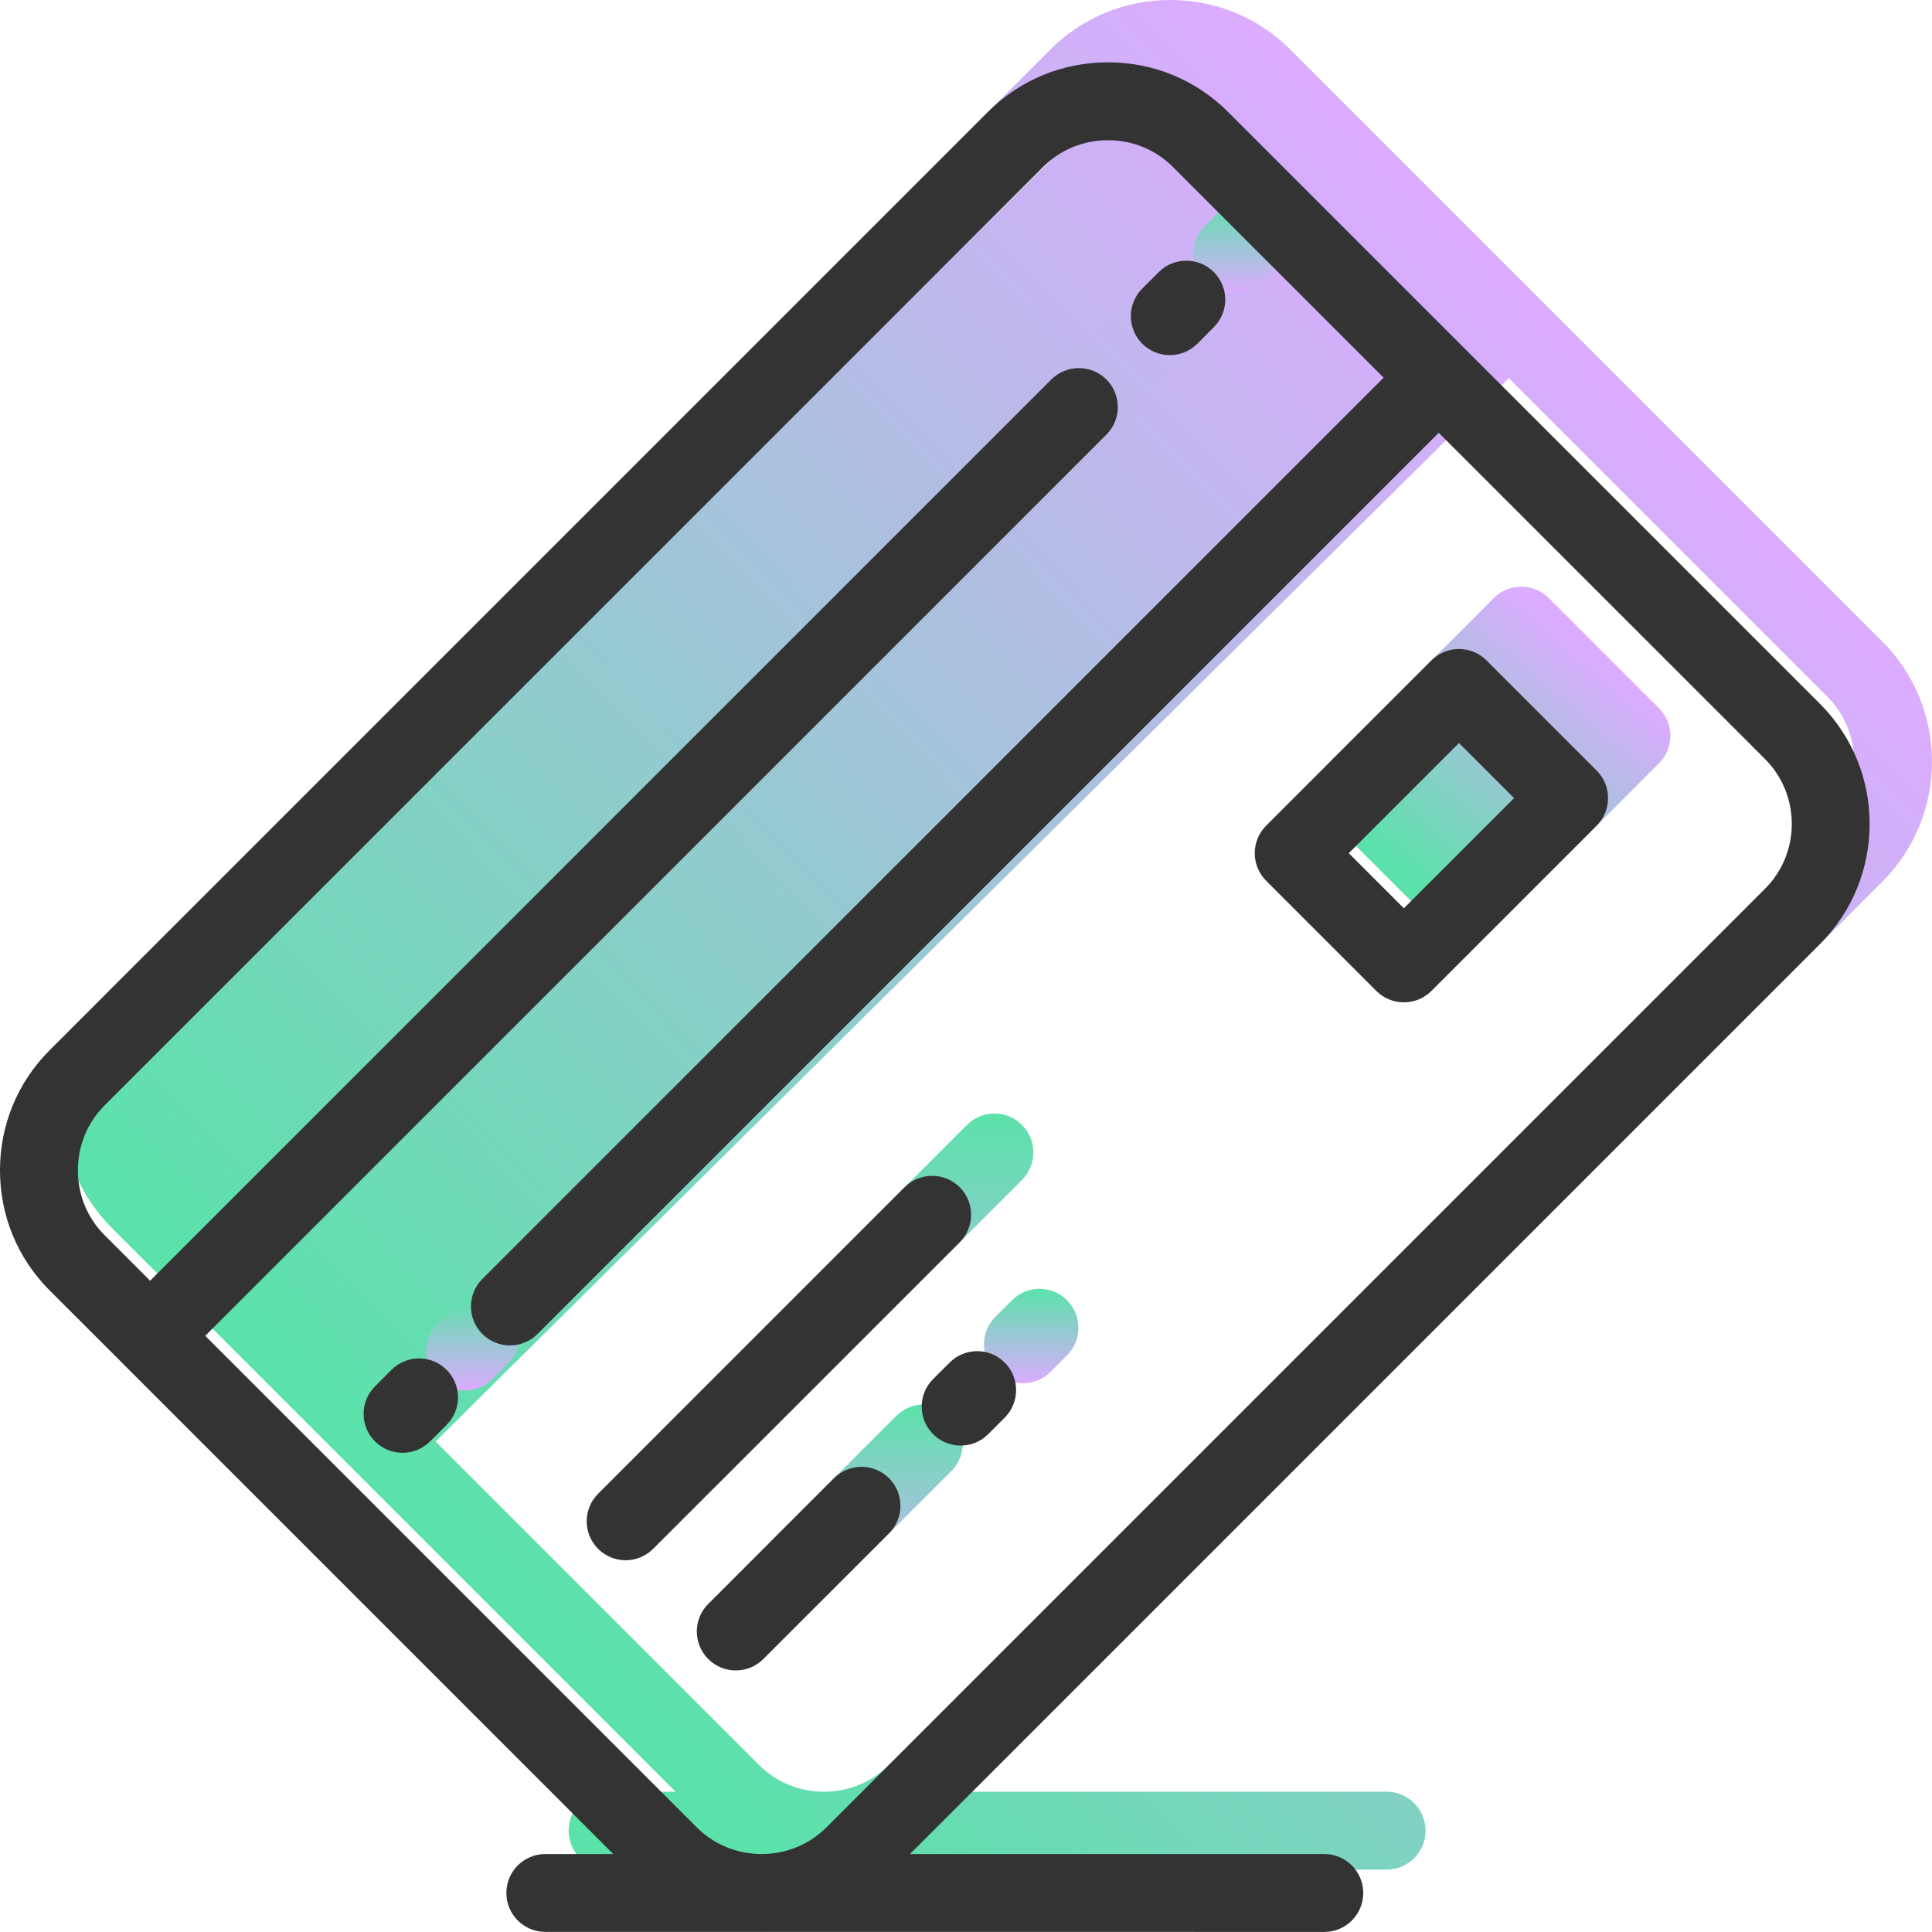
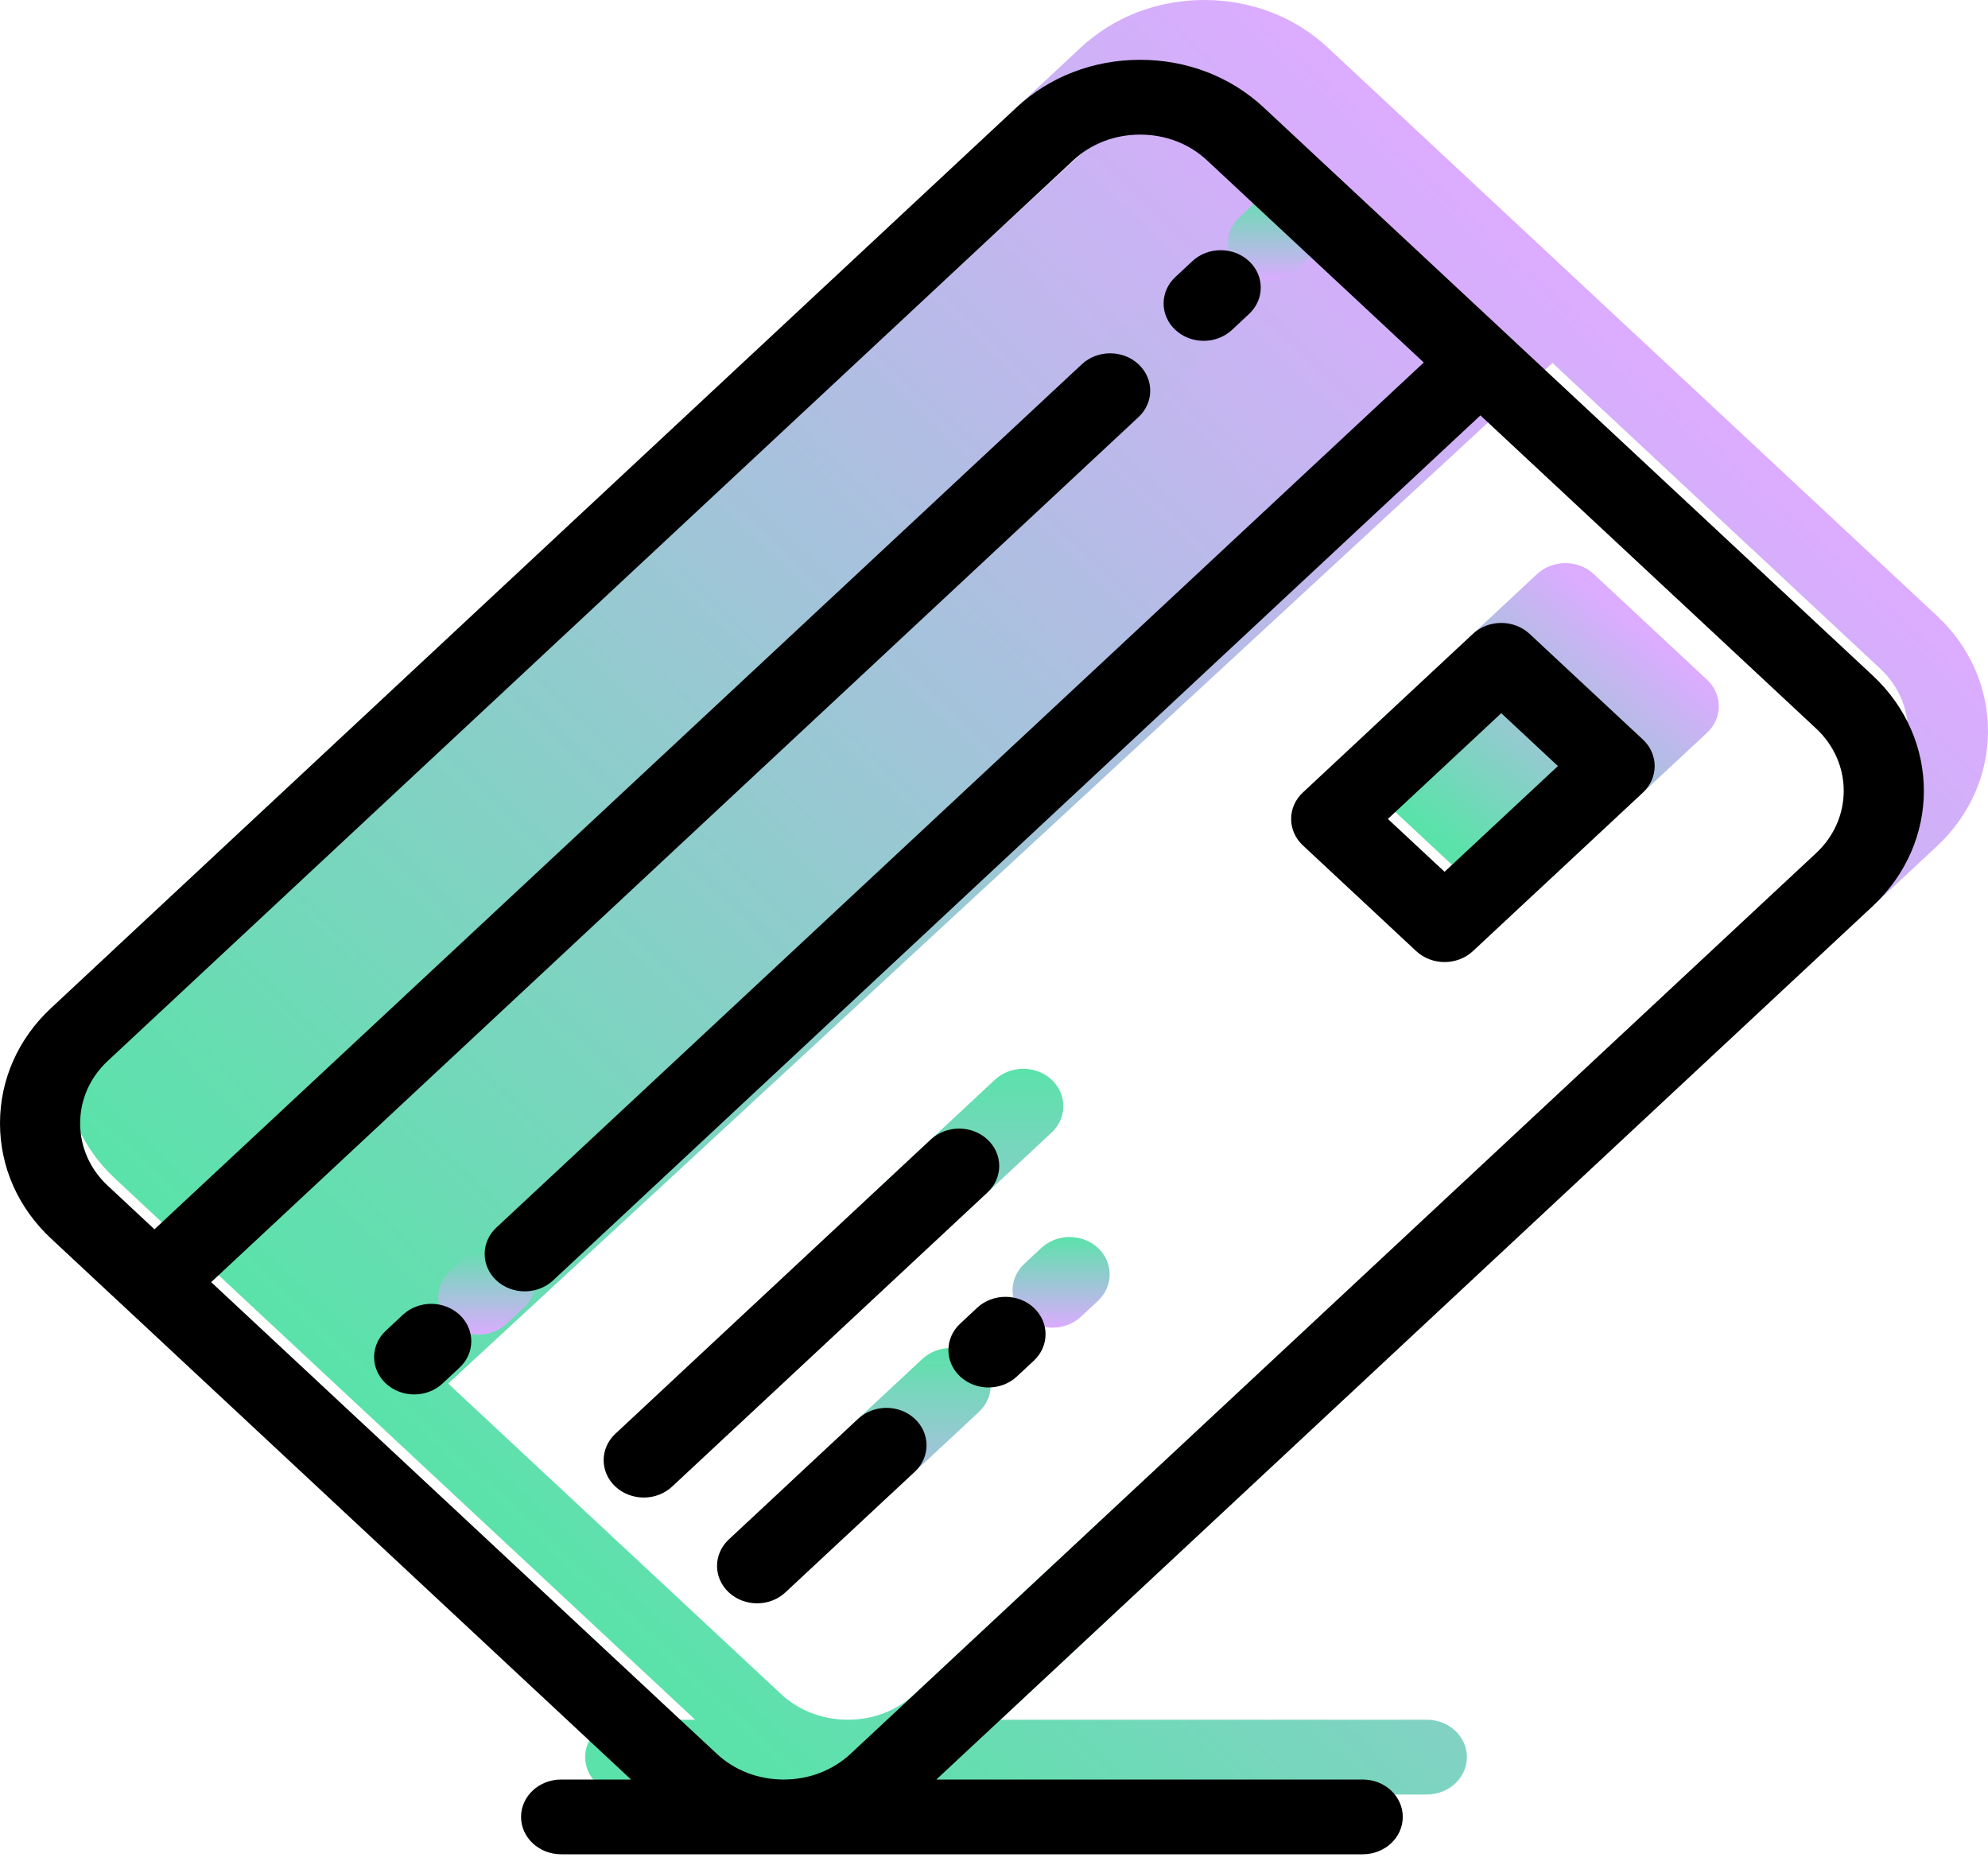
- <svg xmlns="http://www.w3.org/2000/svg" width="31" height="31" viewBox="0 0 31 31" fill="none">
-   <rect x="1.282" y="18.006" width="25.099" height="7.656" transform="rotate(-44.7358 1.28174 18.0059)" fill="url(#paint0_linear)" />
-   <path d="M30.204 10.295L20.704 0.795C20.191 0.282 19.507 0 18.778 0C18.049 0 17.366 0.282 16.853 0.795L1.795 15.853C1.282 16.366 1 17.049 1 17.778C1 18.507 1.282 19.191 1.795 19.704L2.967 20.875L10.84 28.749H9.75C9.405 28.749 9.125 29.028 9.125 29.374C9.125 29.719 9.405 29.998 9.75 29.998H13.218C13.219 29.998 13.22 29.999 13.22 29.999C13.221 29.999 13.222 29.998 13.223 29.998L22.249 29.999C22.594 29.999 22.874 29.719 22.874 29.374C22.874 29.029 22.594 28.749 22.249 28.749L15.601 28.749L30.204 14.146C31.265 13.084 31.265 11.356 30.204 10.295ZM29.32 13.262L14.262 28.32C13.986 28.596 13.617 28.748 13.223 28.749H13.218C12.824 28.748 12.455 28.596 12.179 28.32L4.293 20.434L18.753 5.973C18.997 5.729 18.997 5.333 18.753 5.089C18.509 4.845 18.114 4.845 17.869 5.089L3.409 19.55L2.679 18.82C2.402 18.544 2.25 18.174 2.25 17.778C2.25 17.383 2.402 17.013 2.679 16.736L17.736 1.679C18.013 1.402 18.383 1.25 18.778 1.25C19.174 1.25 19.544 1.402 19.82 1.679L23.201 5.06L8.74 19.521C8.496 19.765 8.496 20.161 8.74 20.405C8.863 20.527 9.022 20.588 9.182 20.588C9.342 20.588 9.502 20.527 9.624 20.405L24.085 5.944L29.32 11.178C29.894 11.753 29.894 12.688 29.32 13.262Z" fill="url(#paint1_linear)" />
-   <path d="M16.398 18.05C16.154 17.806 15.759 17.806 15.515 18.05L10.597 22.968C10.353 23.212 10.353 23.608 10.597 23.852C10.719 23.974 10.879 24.035 11.039 24.035C11.198 24.035 11.358 23.974 11.48 23.852L16.398 18.934C16.642 18.69 16.642 18.294 16.398 18.05Z" fill="url(#paint2_linear)" />
-   <path d="M14.381 22.719L12.364 24.736C12.12 24.98 12.12 25.376 12.364 25.62C12.486 25.742 12.646 25.803 12.806 25.803C12.966 25.803 13.126 25.742 13.248 25.62L15.265 23.603C15.509 23.359 15.509 22.963 15.265 22.719C15.021 22.475 14.626 22.475 14.381 22.719Z" fill="url(#paint3_linear)" />
-   <path d="M16.238 20.863L15.972 21.128C15.728 21.372 15.728 21.767 15.972 22.012C16.094 22.134 16.254 22.195 16.414 22.195C16.574 22.195 16.734 22.134 16.856 22.012L17.121 21.747C17.365 21.503 17.365 21.107 17.121 20.863C16.877 20.619 16.482 20.619 16.238 20.863Z" fill="url(#paint4_linear)" />
-   <path d="M24.852 9.597C24.735 9.479 24.576 9.414 24.41 9.414C24.244 9.414 24.085 9.479 23.968 9.597L21.316 12.248C21.199 12.366 21.133 12.524 21.133 12.69C21.133 12.856 21.199 13.015 21.316 13.132L23.084 14.9C23.206 15.022 23.366 15.083 23.526 15.083C23.686 15.083 23.846 15.022 23.968 14.9L26.619 12.248C26.863 12.004 26.863 11.608 26.619 11.364L24.852 9.597Z" fill="url(#paint5_linear)" />
-   <path d="M19.77 4.698C19.93 4.698 20.09 4.637 20.212 4.515L20.477 4.249C20.721 4.005 20.721 3.61 20.477 3.366C20.233 3.122 19.837 3.122 19.593 3.366L19.328 3.631C19.084 3.875 19.084 4.271 19.328 4.515C19.45 4.637 19.61 4.698 19.77 4.698Z" fill="url(#paint6_linear)" />
-   <path d="M7.282 20.98L7.017 21.245C6.773 21.489 6.773 21.884 7.017 22.128C7.139 22.25 7.299 22.311 7.459 22.311C7.619 22.311 7.779 22.25 7.901 22.128L8.166 21.863C8.41 21.619 8.41 21.224 8.166 20.98C7.922 20.735 7.526 20.735 7.282 20.98Z" fill="url(#paint7_linear)" />
-   <path d="M29.204 11.295L19.704 1.795C19.191 1.282 18.507 1 17.778 1C17.049 1 16.366 1.282 15.853 1.795L0.795 16.853C0.282 17.366 0 18.049 0 18.778C0 19.507 0.282 20.191 0.795 20.704L1.967 21.875C1.967 21.875 1.967 21.875 1.967 21.876C1.967 21.876 1.967 21.876 1.967 21.876L9.84 29.749H8.75C8.405 29.749 8.125 30.028 8.125 30.374C8.125 30.719 8.405 30.998 8.75 30.998H12.218C12.219 30.998 12.22 30.999 12.22 30.999C12.221 30.999 12.222 30.998 12.223 30.998L21.249 30.999C21.594 30.999 21.874 30.719 21.874 30.374C21.874 30.029 21.594 29.749 21.249 29.749L14.601 29.749L29.204 15.146C30.265 14.084 30.265 12.356 29.204 11.295ZM28.32 14.262L13.262 29.32C12.986 29.596 12.617 29.748 12.223 29.749H12.218C11.824 29.748 11.455 29.596 11.179 29.32L3.293 21.434L17.753 6.973C17.997 6.729 17.997 6.333 17.753 6.089C17.509 5.845 17.114 5.845 16.869 6.089L2.409 20.55L1.679 19.82C1.402 19.544 1.25 19.174 1.25 18.778C1.25 18.383 1.402 18.013 1.679 17.736L16.736 2.679C17.013 2.402 17.383 2.25 17.778 2.25C18.174 2.25 18.544 2.402 18.82 2.679L22.201 6.06L7.74 20.521C7.496 20.765 7.496 21.161 7.74 21.405C7.863 21.527 8.022 21.588 8.182 21.588C8.342 21.588 8.502 21.527 8.624 21.405L23.085 6.944L28.32 12.178C28.894 12.753 28.894 13.688 28.32 14.262Z" fill="#333333" />
-   <path d="M15.399 19.05C15.155 18.806 14.759 18.806 14.515 19.05L9.597 23.968C9.353 24.212 9.353 24.608 9.597 24.852C9.719 24.974 9.879 25.035 10.039 25.035C10.198 25.035 10.358 24.974 10.48 24.852L15.398 19.934C15.643 19.69 15.643 19.294 15.399 19.05Z" fill="#333333" />
-   <path d="M13.381 23.719L11.364 25.736C11.12 25.98 11.12 26.376 11.364 26.62C11.486 26.742 11.646 26.803 11.806 26.803C11.966 26.803 12.126 26.742 12.248 26.62L14.265 24.603C14.509 24.359 14.509 23.963 14.265 23.719C14.021 23.475 13.626 23.475 13.381 23.719Z" fill="#333333" />
-   <path d="M15.238 21.863L14.972 22.128C14.728 22.372 14.728 22.767 14.972 23.012C15.094 23.134 15.254 23.195 15.414 23.195C15.574 23.195 15.734 23.134 15.856 23.012L16.121 22.747C16.365 22.503 16.365 22.107 16.121 21.863C15.877 21.619 15.482 21.619 15.238 21.863Z" fill="#333333" />
-   <path d="M23.852 10.597C23.735 10.479 23.576 10.414 23.41 10.414C23.244 10.414 23.085 10.479 22.968 10.597L20.316 13.248C20.199 13.366 20.133 13.524 20.133 13.69C20.133 13.856 20.199 14.015 20.316 14.132L22.084 15.9C22.206 16.022 22.366 16.083 22.526 16.083C22.686 16.083 22.846 16.022 22.968 15.9L25.619 13.248C25.863 13.004 25.863 12.608 25.619 12.364L23.852 10.597ZM22.526 14.574L21.642 13.69L23.41 11.922L24.294 12.806L22.526 14.574Z" fill="#333333" />
-   <path d="M18.77 5.698C18.93 5.698 19.09 5.637 19.212 5.515L19.477 5.249C19.721 5.005 19.721 4.61 19.477 4.366C19.233 4.122 18.837 4.122 18.593 4.366L18.328 4.631C18.084 4.875 18.084 5.271 18.328 5.515C18.45 5.637 18.61 5.698 18.77 5.698Z" fill="#333333" />
-   <path d="M6.282 21.98L6.017 22.245C5.773 22.489 5.773 22.884 6.017 23.128C6.139 23.25 6.299 23.311 6.459 23.311C6.619 23.311 6.779 23.25 6.901 23.128L7.166 22.863C7.41 22.619 7.41 22.224 7.166 21.98C6.922 21.735 6.526 21.735 6.282 21.98Z" fill="#333333" />
+ <svg xmlns="http://www.w3.org/2000/svg" width="50" height="47" viewBox="0 0 50 47" fill="none">
+   <rect width="39.156" height="11.936" transform="matrix(0.734434 -0.67868 0.728158 0.685409 2.06732 27.0856)" fill="url(#paint0_linear)" />
+   <path d="M48.716 15.486L33.394 1.196C32.567 0.425 31.464 0 30.288 0C29.112 0 28.009 0.425 27.182 1.196L2.896 23.847C2.068 24.618 1.613 25.647 1.613 26.743C1.613 27.84 2.068 28.869 2.896 29.64L4.785 31.402L17.484 43.246H15.726C15.169 43.246 14.717 43.667 14.717 44.186C14.717 44.705 15.169 45.126 15.726 45.126H21.319C21.321 45.126 21.322 45.126 21.323 45.126C21.325 45.126 21.326 45.126 21.327 45.126L35.886 45.126C36.443 45.126 36.894 44.705 36.894 44.186C36.894 43.667 36.443 43.246 35.886 43.246L25.163 43.246L48.716 21.279C50.428 19.682 50.428 17.083 48.716 15.486ZM47.29 19.95L23.003 42.6C22.558 43.016 21.963 43.245 21.327 43.246H21.319C20.683 43.245 20.088 43.016 19.643 42.6L6.924 30.738L30.247 8.985C30.641 8.618 30.641 8.022 30.247 7.655C29.854 7.288 29.215 7.288 28.822 7.655L5.498 29.408L4.321 28.311C3.875 27.894 3.629 27.338 3.629 26.743C3.629 26.149 3.875 25.592 4.321 25.176L28.607 2.526C29.054 2.109 29.65 1.88 30.288 1.88C30.925 1.88 31.522 2.109 31.968 2.526L37.422 7.612L14.098 29.365C13.704 29.732 13.704 30.327 14.098 30.694C14.294 30.878 14.552 30.97 14.81 30.97C15.068 30.97 15.326 30.878 15.523 30.694L38.847 8.941L47.29 16.815C48.217 17.68 48.216 19.086 47.29 19.95Z" fill="url(#paint1_linear)" />
+   <path d="M26.449 27.152C26.055 26.785 25.417 26.785 25.023 27.152L17.091 34.55C16.698 34.917 16.698 35.512 17.091 35.879C17.288 36.063 17.546 36.155 17.804 36.155C18.062 36.155 18.32 36.063 18.517 35.879L26.449 28.481C26.843 28.114 26.843 27.519 26.449 27.152Z" fill="url(#paint2_linear)" />
+   <path d="M23.196 34.175L19.942 37.209C19.549 37.576 19.549 38.172 19.942 38.539C20.139 38.722 20.397 38.814 20.655 38.814C20.913 38.814 21.171 38.722 21.368 38.539L24.621 35.505C25.015 35.138 25.015 34.542 24.621 34.175C24.228 33.808 23.59 33.808 23.196 34.175Z" fill="url(#paint3_linear)" />
+   <path d="M26.189 31.383L25.762 31.782C25.368 32.149 25.368 32.744 25.762 33.111C25.958 33.295 26.216 33.387 26.474 33.387C26.732 33.387 26.99 33.295 27.187 33.111L27.615 32.713C28.008 32.346 28.008 31.75 27.615 31.383C27.221 31.016 26.583 31.016 26.189 31.383Z" fill="url(#paint4_linear)" />
+   <path d="M40.084 14.436C39.895 14.26 39.638 14.161 39.371 14.161C39.104 14.161 38.847 14.26 38.658 14.436L34.381 18.425C34.192 18.601 34.086 18.84 34.086 19.09C34.086 19.339 34.192 19.578 34.381 19.754L37.233 22.413C37.429 22.597 37.687 22.689 37.945 22.689C38.203 22.689 38.461 22.597 38.658 22.413L42.935 18.425C43.328 18.058 43.328 17.462 42.935 17.095L40.084 14.436Z" fill="url(#paint5_linear)" />
+   <path d="M31.887 7.067C32.145 7.067 32.403 6.975 32.6 6.791L33.028 6.392C33.421 6.025 33.421 5.43 33.027 5.063C32.634 4.695 31.995 4.696 31.602 5.063L31.174 5.462C30.781 5.829 30.781 6.424 31.174 6.791C31.371 6.975 31.629 7.067 31.887 7.067Z" fill="url(#paint6_linear)" />
+   <path d="M11.746 31.558L11.318 31.957C10.925 32.324 10.925 32.919 11.318 33.287C11.515 33.47 11.773 33.562 12.031 33.562C12.289 33.562 12.547 33.47 12.744 33.287L13.171 32.888C13.565 32.521 13.565 31.925 13.171 31.558C12.778 31.191 12.14 31.191 11.746 31.558Z" fill="url(#paint7_linear)" />
+   <path d="M47.103 16.99L31.781 2.701C30.954 1.929 29.851 1.504 28.675 1.504C27.499 1.504 26.396 1.929 25.569 2.7L1.283 25.351C0.456 26.122 0 27.151 0 28.248C0 29.344 0.456 30.373 1.283 31.145L3.172 32.907C3.172 32.907 3.172 32.907 3.172 32.907C3.173 32.907 3.173 32.907 3.173 32.907L15.871 44.75H14.113C13.556 44.75 13.105 45.171 13.105 45.69C13.105 46.209 13.556 46.63 14.113 46.63H19.706C19.708 46.63 19.709 46.63 19.71 46.63C19.712 46.63 19.713 46.63 19.714 46.63L34.273 46.63C34.83 46.63 35.281 46.21 35.281 45.69C35.281 45.171 34.83 44.75 34.273 44.75L23.55 44.75L47.103 22.784C48.815 21.186 48.815 18.587 47.103 16.99ZM45.677 21.454L21.391 44.105C20.945 44.52 20.35 44.749 19.714 44.75H19.706C19.07 44.749 18.475 44.52 18.03 44.105L5.311 32.242L28.634 10.489C29.028 10.122 29.028 9.527 28.634 9.16C28.241 8.793 27.602 8.793 27.209 9.16L3.885 30.913L2.708 29.815C2.262 29.399 2.016 28.842 2.016 28.248C2.016 27.654 2.262 27.097 2.708 26.681L26.994 4.03C27.441 3.614 28.038 3.385 28.675 3.385C29.312 3.385 29.909 3.614 30.355 4.03L35.809 9.116L12.485 30.869C12.091 31.236 12.091 31.831 12.485 32.199C12.681 32.382 12.94 32.474 13.197 32.474C13.455 32.474 13.713 32.382 13.91 32.199L37.234 10.446L45.677 18.32C46.603 19.184 46.603 20.59 45.677 21.454Z" fill="black" />
+   <path d="M24.836 28.656C24.442 28.289 23.804 28.289 23.41 28.656L15.478 36.054C15.084 36.421 15.084 37.017 15.478 37.384C15.675 37.567 15.933 37.659 16.191 37.659C16.449 37.659 16.707 37.567 16.904 37.384L24.836 29.986C25.23 29.619 25.23 29.023 24.836 28.656Z" fill="black" />
+   <path d="M21.583 35.679L18.329 38.714C17.936 39.081 17.936 39.676 18.329 40.043C18.526 40.227 18.784 40.319 19.042 40.319C19.3 40.319 19.558 40.227 19.755 40.043L23.008 37.009C23.402 36.642 23.402 36.047 23.008 35.679C22.615 35.312 21.977 35.312 21.583 35.679Z" fill="black" />
+   <path d="M24.576 32.887L24.149 33.286C23.755 33.653 23.755 34.248 24.149 34.616C24.346 34.799 24.604 34.891 24.861 34.891C25.119 34.891 25.377 34.799 25.574 34.616L26.002 34.217C26.395 33.85 26.395 33.255 26.002 32.888C25.608 32.52 24.97 32.52 24.576 32.887Z" fill="black" />
+   <path d="M38.47 15.94C38.281 15.764 38.025 15.665 37.758 15.665C37.49 15.665 37.234 15.764 37.045 15.94L32.768 19.929C32.579 20.105 32.473 20.345 32.473 20.594C32.473 20.843 32.579 21.082 32.768 21.259L35.619 23.918C35.816 24.101 36.074 24.193 36.332 24.193C36.59 24.193 36.848 24.101 37.045 23.918L41.322 19.929C41.715 19.562 41.715 18.967 41.322 18.599L38.47 15.94ZM36.332 21.923L34.906 20.594L37.758 17.935L39.183 19.264L36.332 21.923Z" fill="black" />
+   <path d="M30.274 8.571C30.532 8.571 30.79 8.479 30.987 8.295L31.414 7.896C31.808 7.529 31.808 6.934 31.414 6.567C31.02 6.2 30.382 6.2 29.989 6.567L29.561 6.966C29.167 7.333 29.168 7.929 29.561 8.296C29.758 8.479 30.016 8.571 30.274 8.571Z" fill="black" />
+   <path d="M10.133 33.063L9.705 33.462C9.311 33.829 9.311 34.424 9.705 34.791C9.902 34.975 10.16 35.066 10.418 35.066C10.676 35.066 10.934 34.975 11.13 34.791L11.558 34.392C11.952 34.025 11.952 33.43 11.558 33.063C11.164 32.696 10.526 32.696 10.133 33.063Z" fill="black" />
  <defs>
-     <linearGradient id="paint0_linear" x1="0.739" y1="21.837" x2="26.365" y2="22.076" gradientUnits="userSpaceOnUse">
+     <linearGradient id="paint0_linear" x1="-0.847" y1="5.973" x2="39.13" y2="6.346" gradientUnits="userSpaceOnUse">
      <stop stop-color="#5BE2AA" />
      <stop offset="1" stop-color="#DBACFF" />
    </linearGradient>
-     <linearGradient id="paint1_linear" x1="6.5" y1="24" x2="25" y2="5.5" gradientUnits="userSpaceOnUse">
+     <linearGradient id="paint1_linear" x1="10.484" y1="36.102" x2="38.245" y2="6.336" gradientUnits="userSpaceOnUse">
      <stop stop-color="#5BE2AA" />
      <stop offset="1" stop-color="#DBACFF" />
    </linearGradient>
-     <linearGradient id="paint2_linear" x1="13.498" y1="17.867" x2="13.498" y2="24.035" gradientUnits="userSpaceOnUse">
+     <linearGradient id="paint2_linear" x1="21.77" y1="26.877" x2="21.77" y2="36.155" gradientUnits="userSpaceOnUse">
      <stop stop-color="#5BE2AA" />
      <stop offset="1" stop-color="#DBACFF" />
    </linearGradient>
-     <linearGradient id="paint3_linear" x1="13.815" y1="22.536" x2="13.815" y2="25.803" gradientUnits="userSpaceOnUse">
+     <linearGradient id="paint3_linear" x1="22.282" y1="33.9" x2="22.282" y2="38.814" gradientUnits="userSpaceOnUse">
      <stop stop-color="#5BE2AA" />
      <stop offset="1" stop-color="#DBACFF" />
    </linearGradient>
-     <linearGradient id="paint4_linear" x1="16.547" y1="20.68" x2="16.547" y2="22.195" gradientUnits="userSpaceOnUse">
+     <linearGradient id="paint4_linear" x1="26.688" y1="31.108" x2="26.688" y2="33.387" gradientUnits="userSpaceOnUse">
      <stop stop-color="#5BE2AA" />
      <stop offset="1" stop-color="#DBACFF" />
    </linearGradient>
-     <linearGradient id="paint5_linear" x1="22.5" y1="14" x2="25.5" y2="10.5" gradientUnits="userSpaceOnUse">
+     <linearGradient id="paint5_linear" x1="36.29" y1="21.06" x2="40.745" y2="15.488" gradientUnits="userSpaceOnUse">
      <stop stop-color="#5BE2AA" />
      <stop offset="1" stop-color="#DBACFF" />
    </linearGradient>
-     <linearGradient id="paint6_linear" x1="19.902" y1="3.183" x2="19.902" y2="4.698" gradientUnits="userSpaceOnUse">
+     <linearGradient id="paint6_linear" x1="32.101" y1="4.787" x2="32.101" y2="7.067" gradientUnits="userSpaceOnUse">
      <stop stop-color="#5BE2AA" />
      <stop offset="1" stop-color="#DBACFF" />
    </linearGradient>
-     <linearGradient id="paint7_linear" x1="7.591" y1="20.796" x2="7.591" y2="22.311" gradientUnits="userSpaceOnUse">
+     <linearGradient id="paint7_linear" x1="12.245" y1="31.283" x2="12.245" y2="33.562" gradientUnits="userSpaceOnUse">
      <stop stop-color="#5BE2AA" />
      <stop offset="1" stop-color="#DBACFF" />
    </linearGradient>
  </defs>
</svg>
